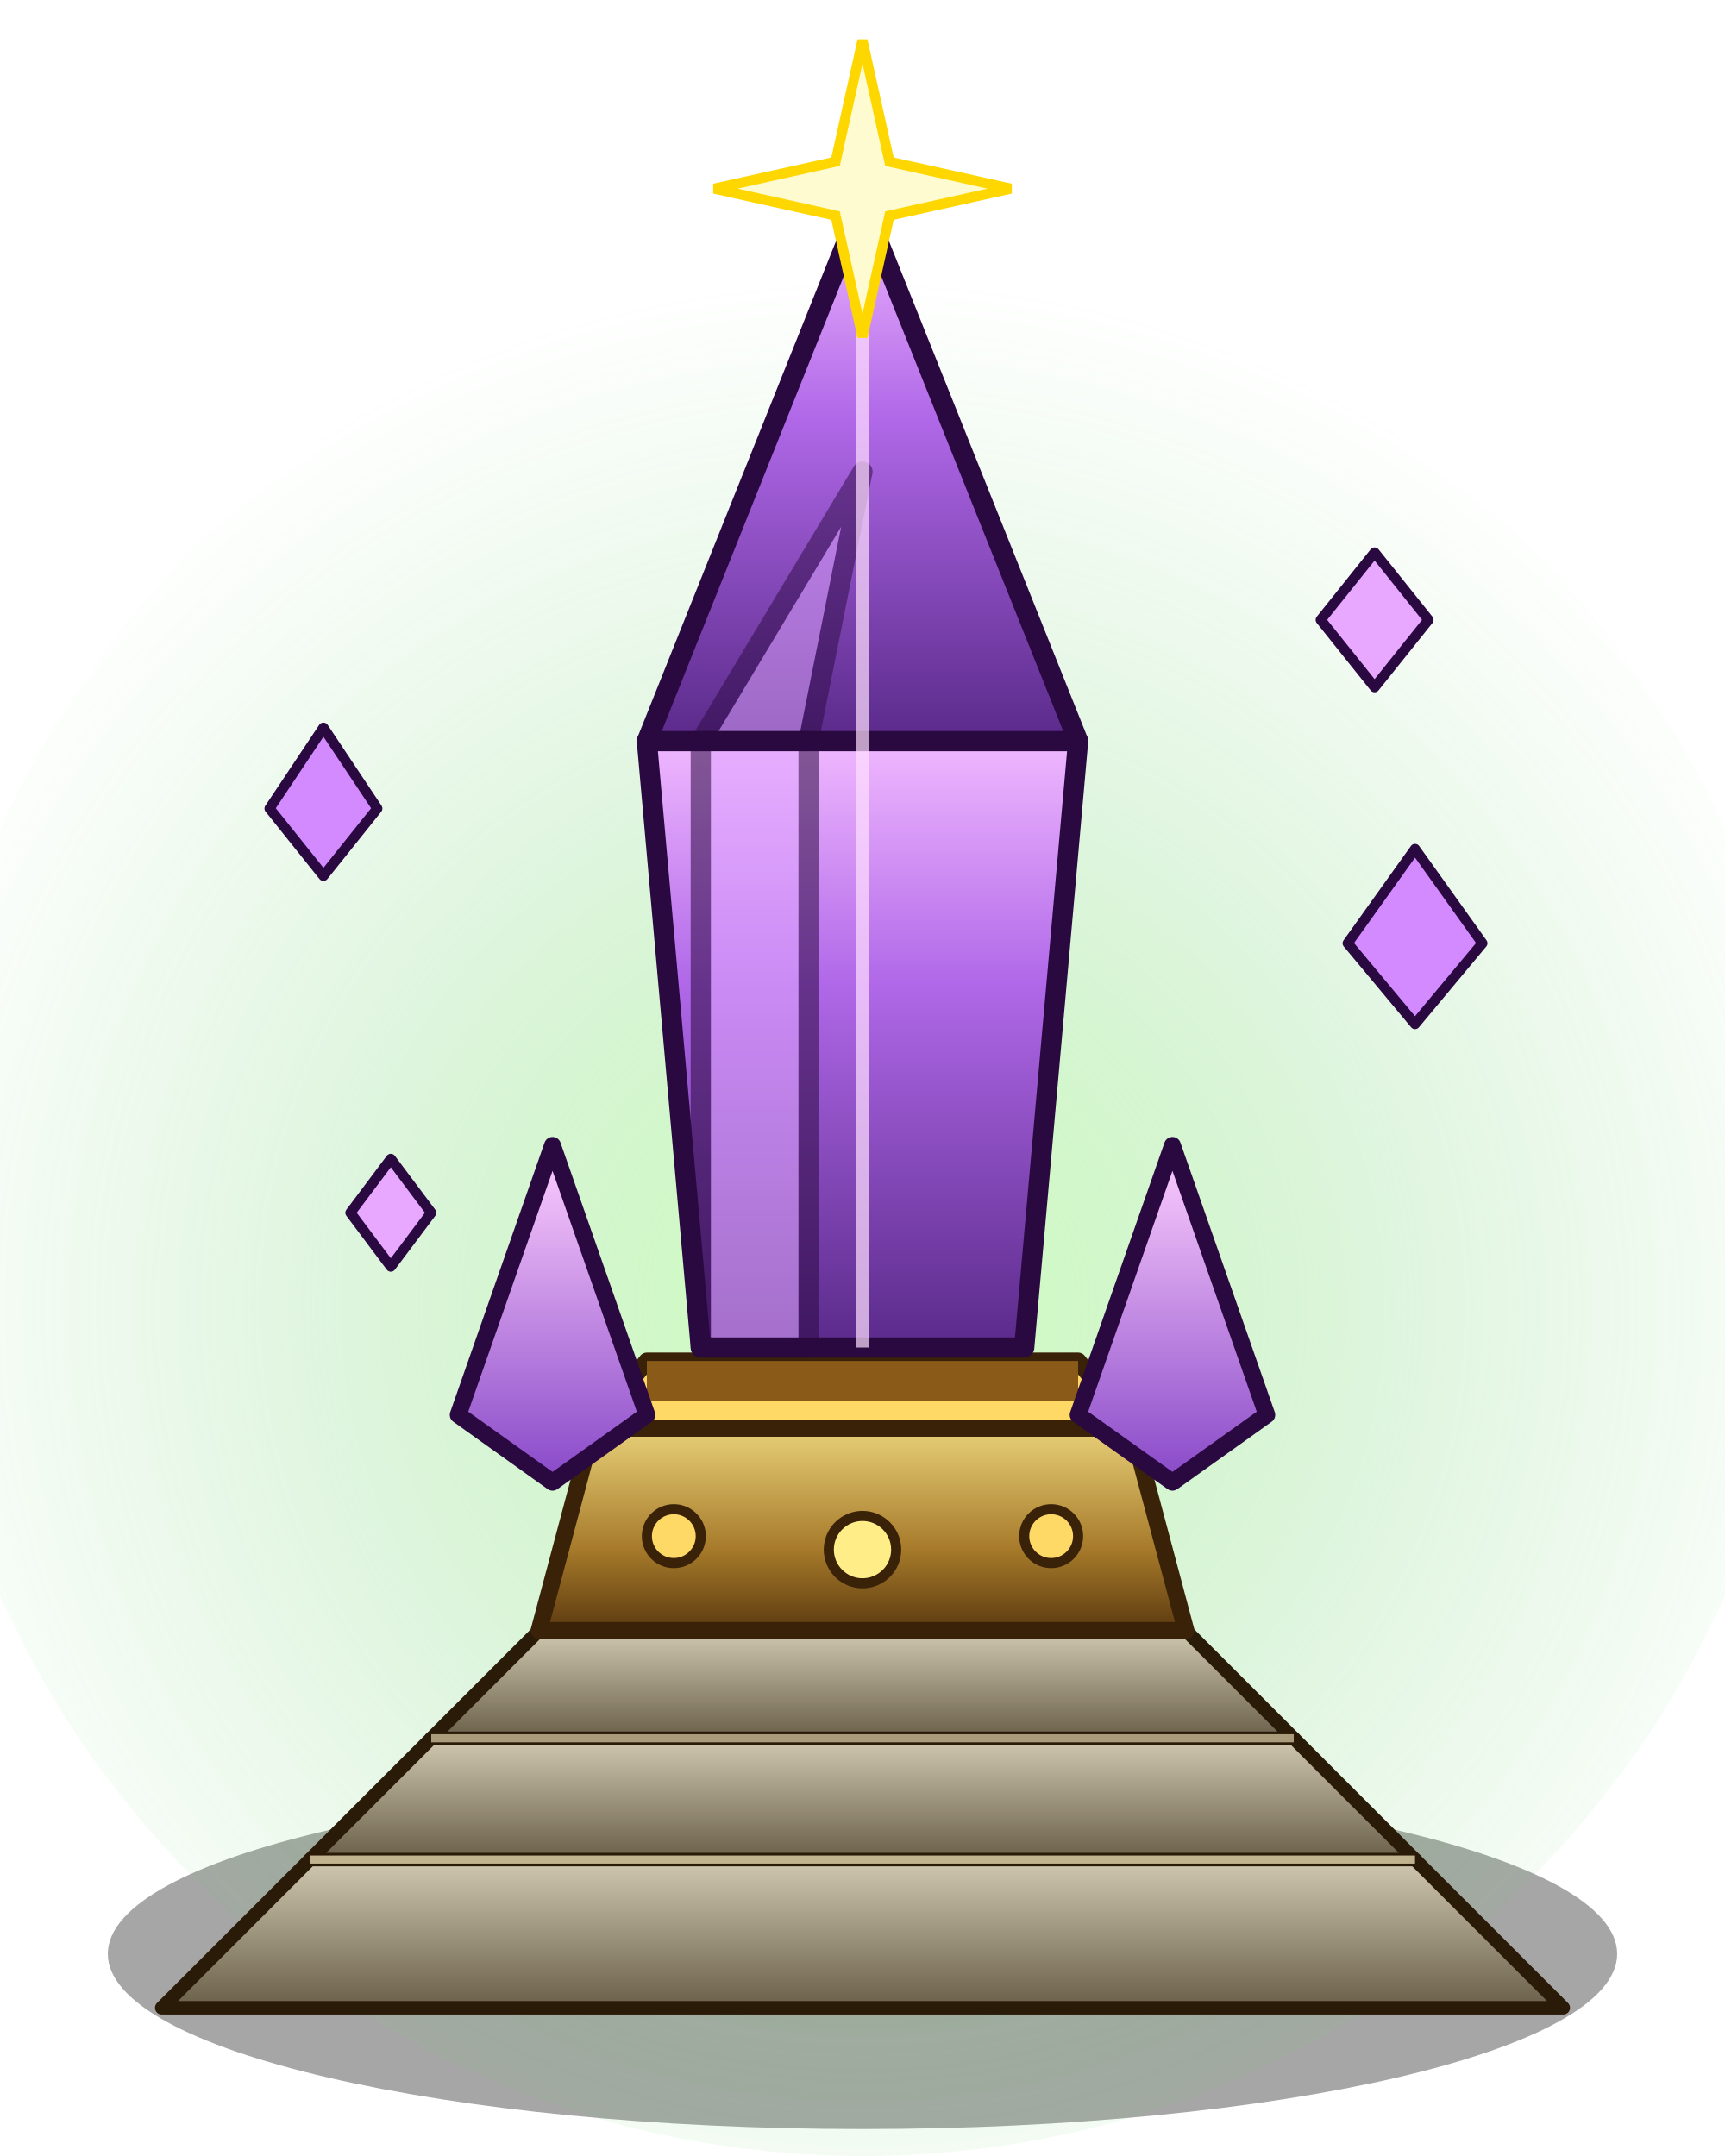
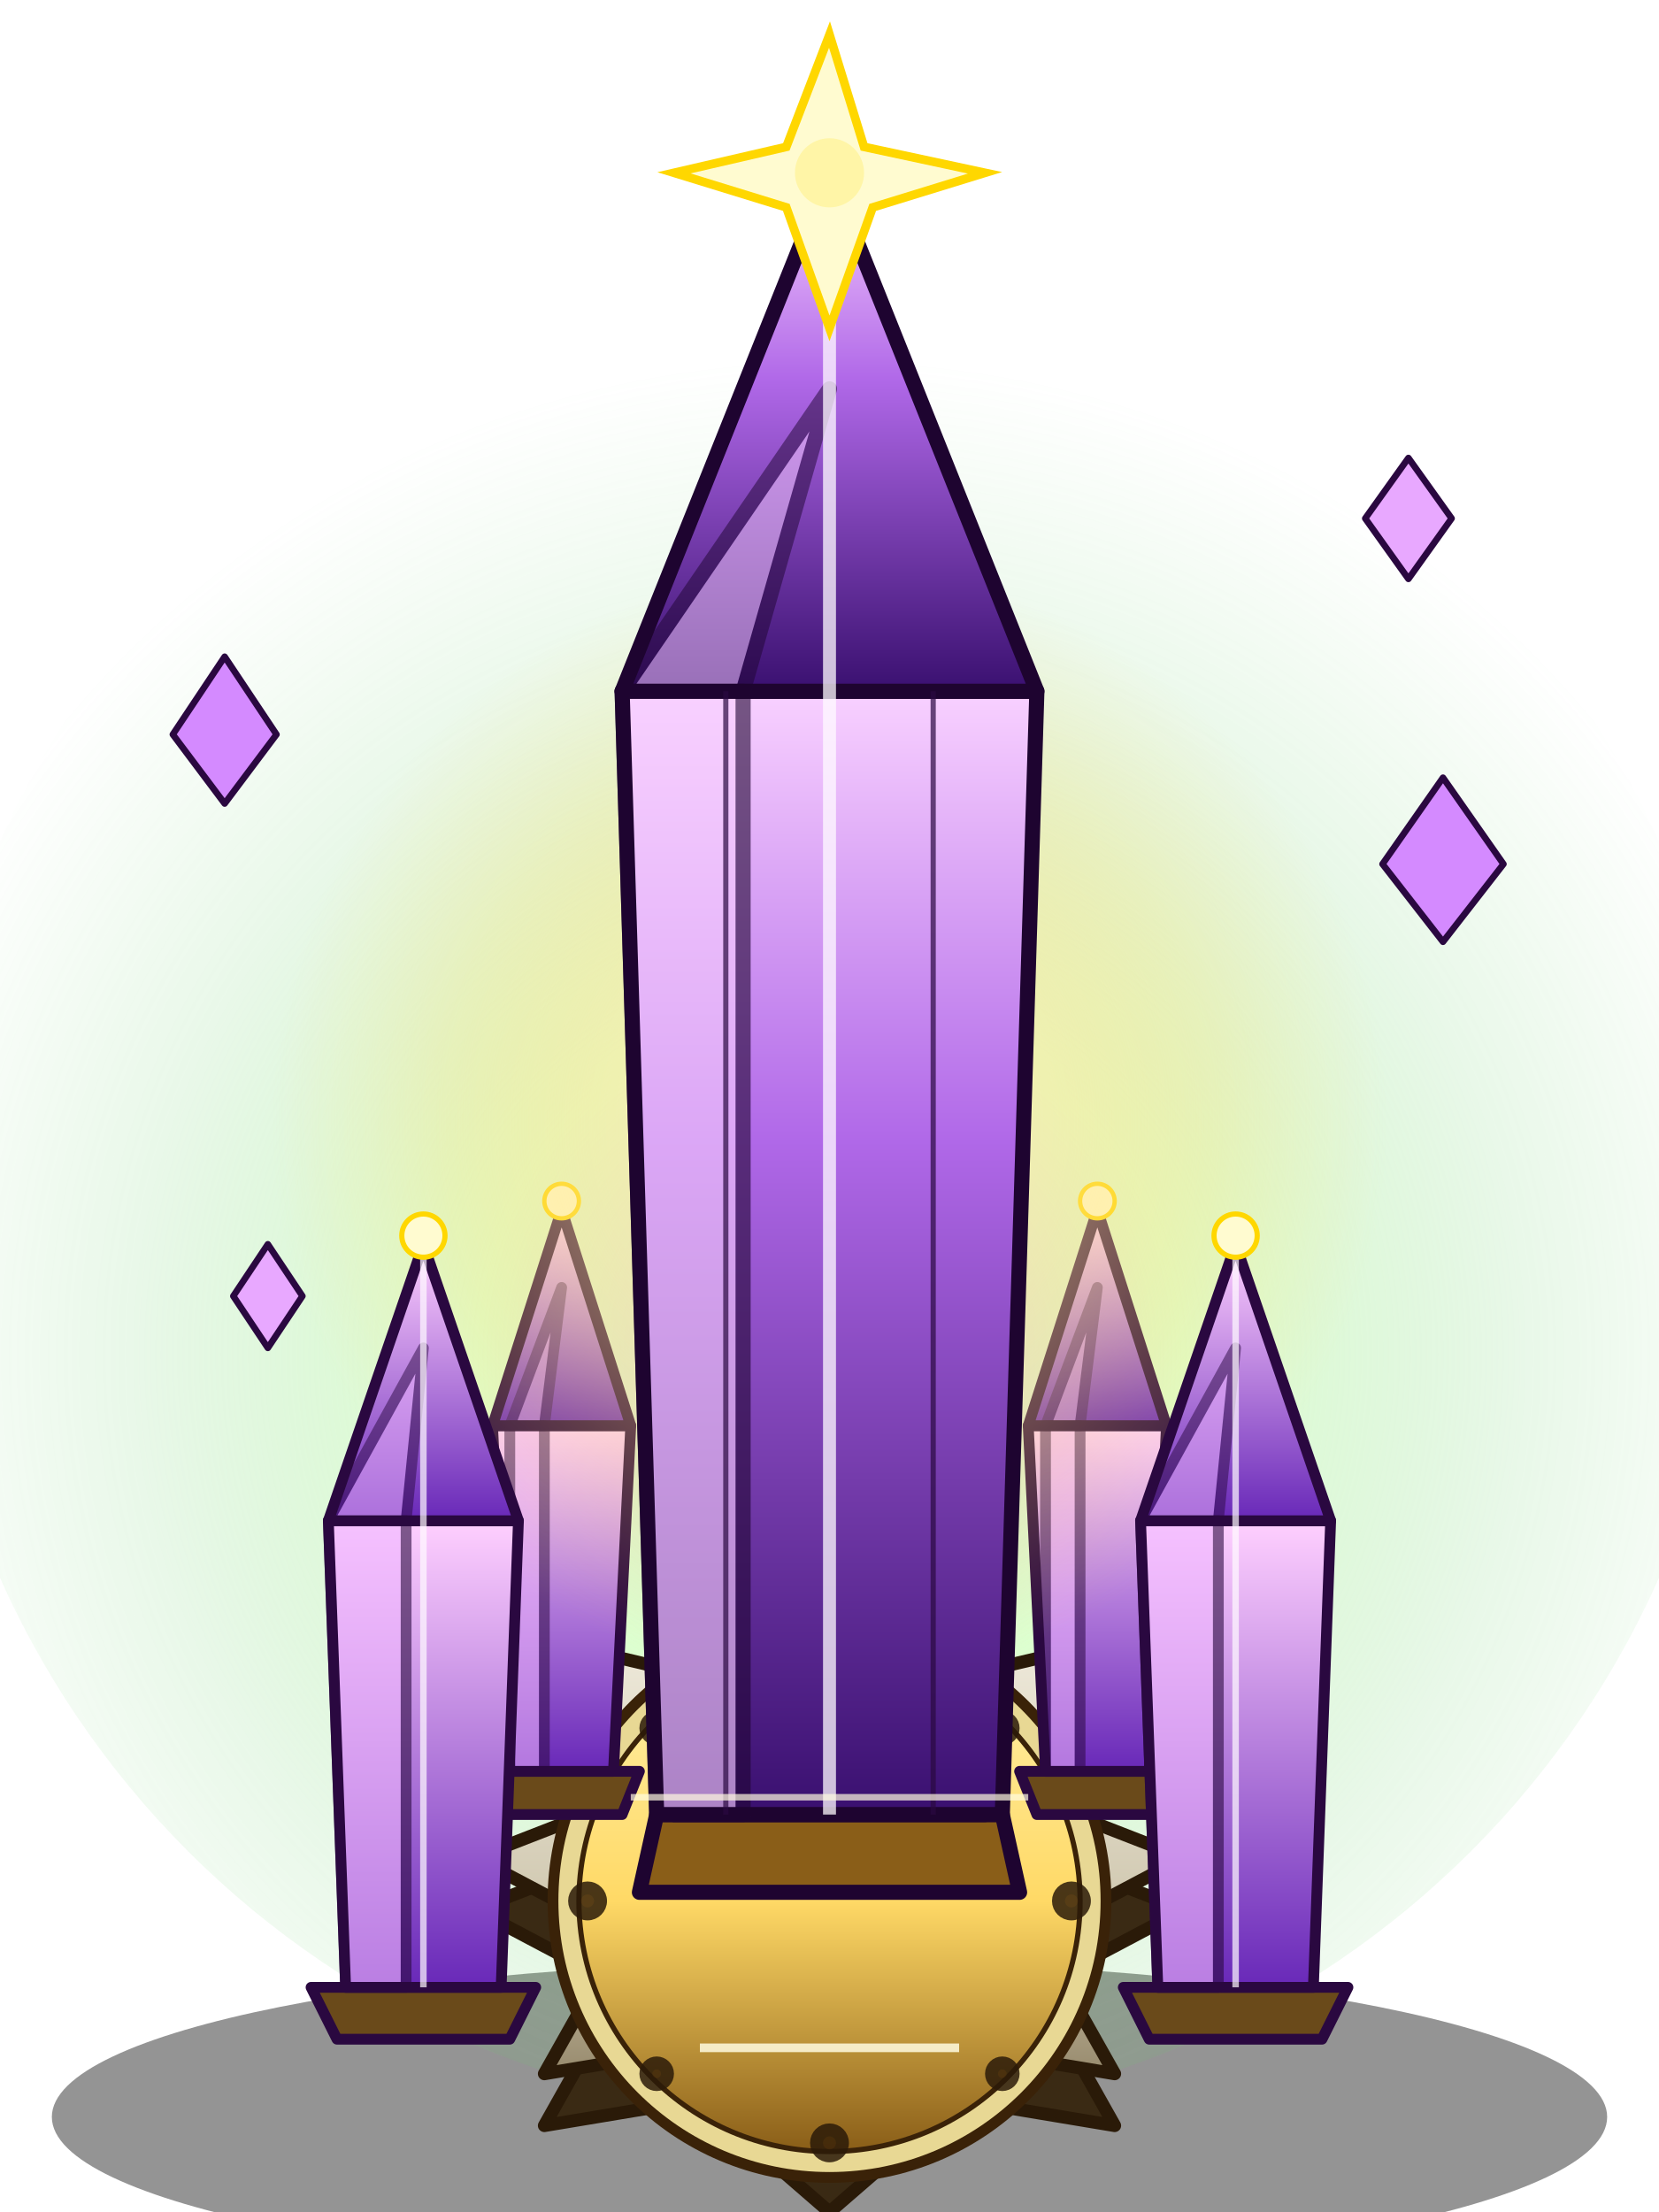
- <svg xmlns="http://www.w3.org/2000/svg" width="256" height="320" viewBox="0 0 256 320">
+ <svg xmlns="http://www.w3.org/2000/svg" width="384" height="512" viewBox="0 0 384 512">
  <defs>
-     <radialGradient id="halo" cx="50%" cy="55%" r="55%">
-       <stop offset="0%" stop-color="#aaff88" stop-opacity="0.55" />
-       <stop offset="55%" stop-color="#6ad06a" stop-opacity="0.2" />
+     <radialGradient id="halo2" cx="50%" cy="58%" r="55%">
+       <stop offset="0%" stop-color="#d8a8ff" stop-opacity="0.75" />
+       <stop offset="35%" stop-color="#aaff88" stop-opacity="0.40" />
+       <stop offset="70%" stop-color="#6ad06a" stop-opacity="0.15" />
      <stop offset="100%" stop-color="#6ad06a" stop-opacity="0" />
    </radialGradient>
-     <linearGradient id="crystal" x1="0" y1="0" x2="0" y2="1">
-       <stop offset="0%" stop-color="#f0b8ff" />
+     <radialGradient id="halo3" cx="50%" cy="50%" r="50%">
+       <stop offset="0%" stop-color="#fff4d0" stop-opacity="0.9" />
+       <stop offset="70%" stop-color="#ffd966" stop-opacity="0.25" />
+       <stop offset="100%" stop-color="#ffd966" stop-opacity="0" />
+     </radialGradient>
+     <linearGradient id="cryMain" x1="0" y1="0" x2="0" y2="1">
+       <stop offset="0%" stop-color="#f8d0ff" />
      <stop offset="40%" stop-color="#b068e8" />
-       <stop offset="100%" stop-color="#5a2a8a" />
+       <stop offset="100%" stop-color="#3a1070" />
    </linearGradient>
-     <linearGradient id="crystal2" x1="0" y1="0" x2="0" y2="1">
+     <linearGradient id="crySide" x1="0" y1="0" x2="0" y2="1">
      <stop offset="0%" stop-color="#ffd0ff" />
-       <stop offset="100%" stop-color="#8848c8" />
+       <stop offset="100%" stop-color="#6828b8" />
    </linearGradient>
-     <linearGradient id="base" x1="0" y1="0" x2="0" y2="1">
-       <stop offset="0%" stop-color="#e8cf78" />
-       <stop offset="60%" stop-color="#a67a2a" />
-       <stop offset="100%" stop-color="#5c3a10" />
+     <linearGradient id="marble" x1="0" y1="0" x2="0" y2="1">
+       <stop offset="0%" stop-color="#f8f4e8" />
+       <stop offset="60%" stop-color="#d0c8b0" />
+       <stop offset="100%" stop-color="#7a6a4a" />
    </linearGradient>
-     <linearGradient id="stone" x1="0" y1="0" x2="0" y2="1">
-       <stop offset="0%" stop-color="#d0c8b0" />
-       <stop offset="100%" stop-color="#6a604a" />
+     <linearGradient id="goldBand" x1="0" y1="0" x2="0" y2="1">
+       <stop offset="0%" stop-color="#fff0a8" />
+       <stop offset="50%" stop-color="#ffd966" />
+       <stop offset="100%" stop-color="#8a5e18" />
    </linearGradient>
  </defs>
-   <ellipse cx="128" cy="290" rx="112" ry="26" fill="#000" opacity="0.35" />
-   <circle cx="128" cy="180" r="140" fill="url(#halo)" />
-   <g stroke="#2a1a08" stroke-width="2" stroke-linejoin="round">
-     <polygon points="24,298 232,298 210,276 46,276" fill="url(#stone)" />
-     <polygon points="46,276 210,276 192,258 64,258" fill="url(#stone)" />
-     <polygon points="64,258 192,258 176,242 80,242" fill="url(#stone)" />
-   </g>
-   <g stroke="#3a2208" stroke-width="2.5" stroke-linejoin="round">
-     <polygon points="80,242 176,242 168,212 88,212" fill="url(#base)" />
-     <polygon points="88,212 168,212 160,202 96,202" fill="#ffd966" />
-     <rect x="96" y="202" width="64" height="6" fill="#8a5a18" stroke="none" />
-     <circle cx="100" cy="228" r="4" fill="#ffd966" stroke="#3a2208" stroke-width="1.5" />
-     <circle cx="128" cy="230" r="5" fill="#ffee88" stroke="#3a2208" stroke-width="1.5" />
-     <circle cx="156" cy="228" r="4" fill="#ffd966" stroke="#3a2208" stroke-width="1.5" />
+   <ellipse cx="192" cy="490" rx="180" ry="36" fill="#000" opacity="0.42" />
+   <circle cx="192" cy="280" r="210" fill="url(#halo2)">
+     <animate attributeName="r" values="200;220;200" dur="4s" repeatCount="indefinite" />
+     <animate attributeName="opacity" values="0.8;1;0.8" dur="4s" repeatCount="indefinite" />
+   </circle>
+   <g stroke="#2a1a08" stroke-width="3" stroke-linejoin="round">
+     <polygon fill="#3a2a14" points="192,504 222,478 258,484 240,452 274,434 238,420 248,386 214,394 192,362 170,394 136,386 146,420 110,434 144,452 126,484 162,478" transform="translate(0,8)" />
+     <polygon fill="url(#marble)" points="192,500 222,474 258,480 240,448 274,430 238,416 248,382 214,390 192,358 170,390 136,382 146,416 110,430 144,448 126,480 162,474" />
+     <circle cx="192" cy="440" r="64" fill="#e8d894" stroke="#3a2208" stroke-width="2.5" />
+     <circle cx="192" cy="440" r="58" fill="url(#goldBand)" stroke="#3a2208" stroke-width="1.2" />
+     <g fill="#3a2208" opacity="0.85">
+       <circle cx="192" cy="384" r="3" />
+       <circle cx="248" cy="440" r="3" />
+       <circle cx="192" cy="496" r="3" />
+       <circle cx="136" cy="440" r="3" />
+       <circle cx="232" cy="400" r="2.5" />
+       <circle cx="232" cy="480" r="2.5" />
+       <circle cx="152" cy="480" r="2.5" />
+       <circle cx="152" cy="400" r="2.5" />
+     </g>
  </g>
  <g stroke="#2a0840" stroke-width="2.5" stroke-linejoin="round">
-     <polygon points="68,210 82,170 96,210 82,220" fill="url(#crystal2)" />
-     <polygon points="160,210 174,170 188,210 174,220" fill="url(#crystal2)" />
+     <polygon fill="#6a4a1a" points="112,410 148,410 144,420 116,420" />
+     <polygon fill="url(#crySide)" points="118,410 142,410 146,330 114,330" />
+     <polygon fill="url(#crySide)" points="114,330 146,330 130,280" />
+     <polygon fill="#f0b8ff" opacity="0.55" points="118,410 126,410 126,330 118,330" />
+     <polygon fill="#f0b8ff" opacity="0.45" points="118,330 126,330 130,298" />
+     <circle cx="130" cy="278" r="4" fill="#fffbd0" stroke="#ffd700" stroke-width="1">
+       <animate attributeName="r" values="3;5;3" dur="1.8s" repeatCount="indefinite" />
+     </circle>
  </g>
-   <g stroke="#2a0840" stroke-width="3" stroke-linejoin="round">
-     <polygon points="104,200 152,200 160,110 96,110" fill="url(#crystal)" />
-     <polygon points="96,110 160,110 128,30" fill="url(#crystal)" />
-     <polygon points="104,200 120,200 120,110 104,110" fill="#e0a8ff" opacity="0.55" />
-     <polygon points="104,110 120,110 128,70" fill="#e0a8ff" opacity="0.5" />
-     <polyline points="128,30 128,200" fill="none" stroke="#ffe0ff" stroke-width="2" opacity="0.7" />
+   <g stroke="#2a0840" stroke-width="2.5" stroke-linejoin="round">
+     <polygon fill="#6a4a1a" points="236,410 272,410 268,420 240,420" />
+     <polygon fill="url(#crySide)" points="242,410 266,410 270,330 238,330" />
+     <polygon fill="url(#crySide)" points="238,330 270,330 254,280" />
+     <polygon fill="#f0b8ff" opacity="0.55" points="242,410 250,410 250,330 242,330" />
+     <polygon fill="#f0b8ff" opacity="0.45" points="242,330 250,330 254,298" />
+     <circle cx="254" cy="278" r="4" fill="#fffbd0" stroke="#ffd700" stroke-width="1">
+       <animate attributeName="r" values="3;5;3" dur="2.1s" repeatCount="indefinite" />
+     </circle>
  </g>
-   <g fill="#fffbd0" stroke="#ffd700" stroke-width="1.5">
-     <polygon points="128,6 132,24 150,28 132,32 128,50 124,32 106,28 124,24" />
+   <circle cx="192" cy="260" r="130" fill="url(#halo3)">
+     <animate attributeName="opacity" values="0.6;1;0.6" dur="3s" repeatCount="indefinite" />
+   </circle>
+   <g stroke="#1e0430" stroke-width="3.5" stroke-linejoin="round">
+     <polygon fill="#8a5e18" points="152,420 232,420 236,438 148,438" />
+     <polygon fill="url(#goldBand)" points="156,420 228,420 232,408 152,408" />
+     <polygon fill="url(#cryMain)" points="152,420 232,420 240,160 144,160" />
+     <polygon fill="url(#cryMain)" points="144,160 240,160 192,40" />
+     <polygon fill="#f8d0ff" opacity="0.6" points="152,420 172,420 172,160 144,160" />
+     <polygon fill="#f8d0ff" opacity="0.5" points="144,160 172,160 192,90" />
+     <line x1="192" y1="40" x2="192" y2="420" stroke="#fffbff" stroke-width="3" opacity="0.75" />
+     <line x1="168" y1="160" x2="168" y2="420" stroke="#2a0840" stroke-width="1.2" opacity="0.7" />
+     <line x1="216" y1="160" x2="216" y2="420" stroke="#2a0840" stroke-width="1.2" opacity="0.7" />
+   </g>
+   <g>
+     <polygon fill="#fffbd0" stroke="#ffd700" stroke-width="2" points="192,8 200,34 228,40 202,48 192,76 182,48 156,40 182,34" />
+     <circle cx="192" cy="40" r="8" fill="#fff4a0" opacity="0.85">
+       <animate attributeName="r" values="6;12;6" dur="2s" repeatCount="indefinite" />
+       <animate attributeName="opacity" values="0.7;1;0.7" dur="2s" repeatCount="indefinite" />
+     </circle>
+   </g>
+   <g stroke="#2a0840" stroke-width="2.5" stroke-linejoin="round">
+     <polygon fill="#6a4a1a" points="72,460 124,460 118,472 78,472" />
+     <polygon fill="url(#crySide)" points="80,460 116,460 120,352 76,352" />
+     <polygon fill="url(#crySide)" points="76,352 120,352 98,288" />
+     <polygon fill="#f0b8ff" opacity="0.6" points="80,460 94,460 94,352 76,352" />
+     <polygon fill="#f0b8ff" opacity="0.5" points="76,352 94,352 98,312" />
+     <line x1="98" y1="288" x2="98" y2="460" stroke="#fffbff" stroke-width="1.5" opacity="0.7" />
+     <circle cx="98" cy="286" r="5" fill="#fffbd0" stroke="#ffd700" stroke-width="1.2">
+       <animate attributeName="r" values="4;7;4" dur="1.6s" repeatCount="indefinite" />
+     </circle>
+   </g>
+   <g stroke="#2a0840" stroke-width="2.5" stroke-linejoin="round">
+     <polygon fill="#6a4a1a" points="260,460 312,460 306,472 266,472" />
+     <polygon fill="url(#crySide)" points="268,460 304,460 308,352 264,352" />
+     <polygon fill="url(#crySide)" points="264,352 308,352 286,288" />
+     <polygon fill="#f0b8ff" opacity="0.6" points="268,460 282,460 282,352 264,352" />
+     <polygon fill="#f0b8ff" opacity="0.5" points="264,352 282,352 286,312" />
+     <line x1="286" y1="288" x2="286" y2="460" stroke="#fffbff" stroke-width="1.5" opacity="0.7" />
+     <circle cx="286" cy="286" r="5" fill="#fffbd0" stroke="#ffd700" stroke-width="1.2">
+       <animate attributeName="r" values="4;7;4" dur="1.9s" repeatCount="indefinite" />
+     </circle>
  </g>
  <g stroke="#2a0840" stroke-width="1.5" stroke-linejoin="round">
-     <polygon points="40,120 48,108 56,120 48,130" fill="#d48aff" />
-     <polygon points="200,140 210,126 220,140 210,152" fill="#d48aff" />
-     <polygon points="52,180 58,172 64,180 58,188" fill="#e8a8ff" />
-     <polygon points="196,92 204,82 212,92 204,102" fill="#e8a8ff" />
+     <g>
+       <polygon fill="#d48aff" points="40,170 52,152 64,170 52,186" />
+       <animateTransform attributeName="transform" type="translate" values="0 0; 0 -6; 0 0" dur="3s" repeatCount="indefinite" />
+     </g>
+     <g>
+       <polygon fill="#d48aff" points="320,200 334,180 348,200 334,218" />
+       <animateTransform attributeName="transform" type="translate" values="0 0; 0 -6; 0 0" dur="3.5s" repeatCount="indefinite" />
+     </g>
+     <g>
+       <polygon fill="#e8a8ff" points="54,300 62,288 70,300 62,312" />
+       <animateTransform attributeName="transform" type="translate" values="0 0; 0 -4; 0 0" dur="2.6s" repeatCount="indefinite" />
+     </g>
+     <g>
+       <polygon fill="#e8a8ff" points="316,120 326,106 336,120 326,134" />
+       <animateTransform attributeName="transform" type="translate" values="0 0; 0 -5; 0 0" dur="2.8s" repeatCount="indefinite" />
+     </g>
  </g>
-   <polyline points="46,276 210,276" fill="none" stroke="#fff4c8" stroke-width="1.2" opacity="0.7" />
-   <polyline points="64,258 192,258" fill="none" stroke="#fff4c8" stroke-width="1.2" opacity="0.6" />
+   <polyline points="162,474 222,474" fill="none" stroke="#fffbe0" stroke-width="2" opacity="0.85" />
+   <polyline points="146,416 238,416" fill="none" stroke="#fffbe0" stroke-width="1.5" opacity="0.7" />
</svg>
